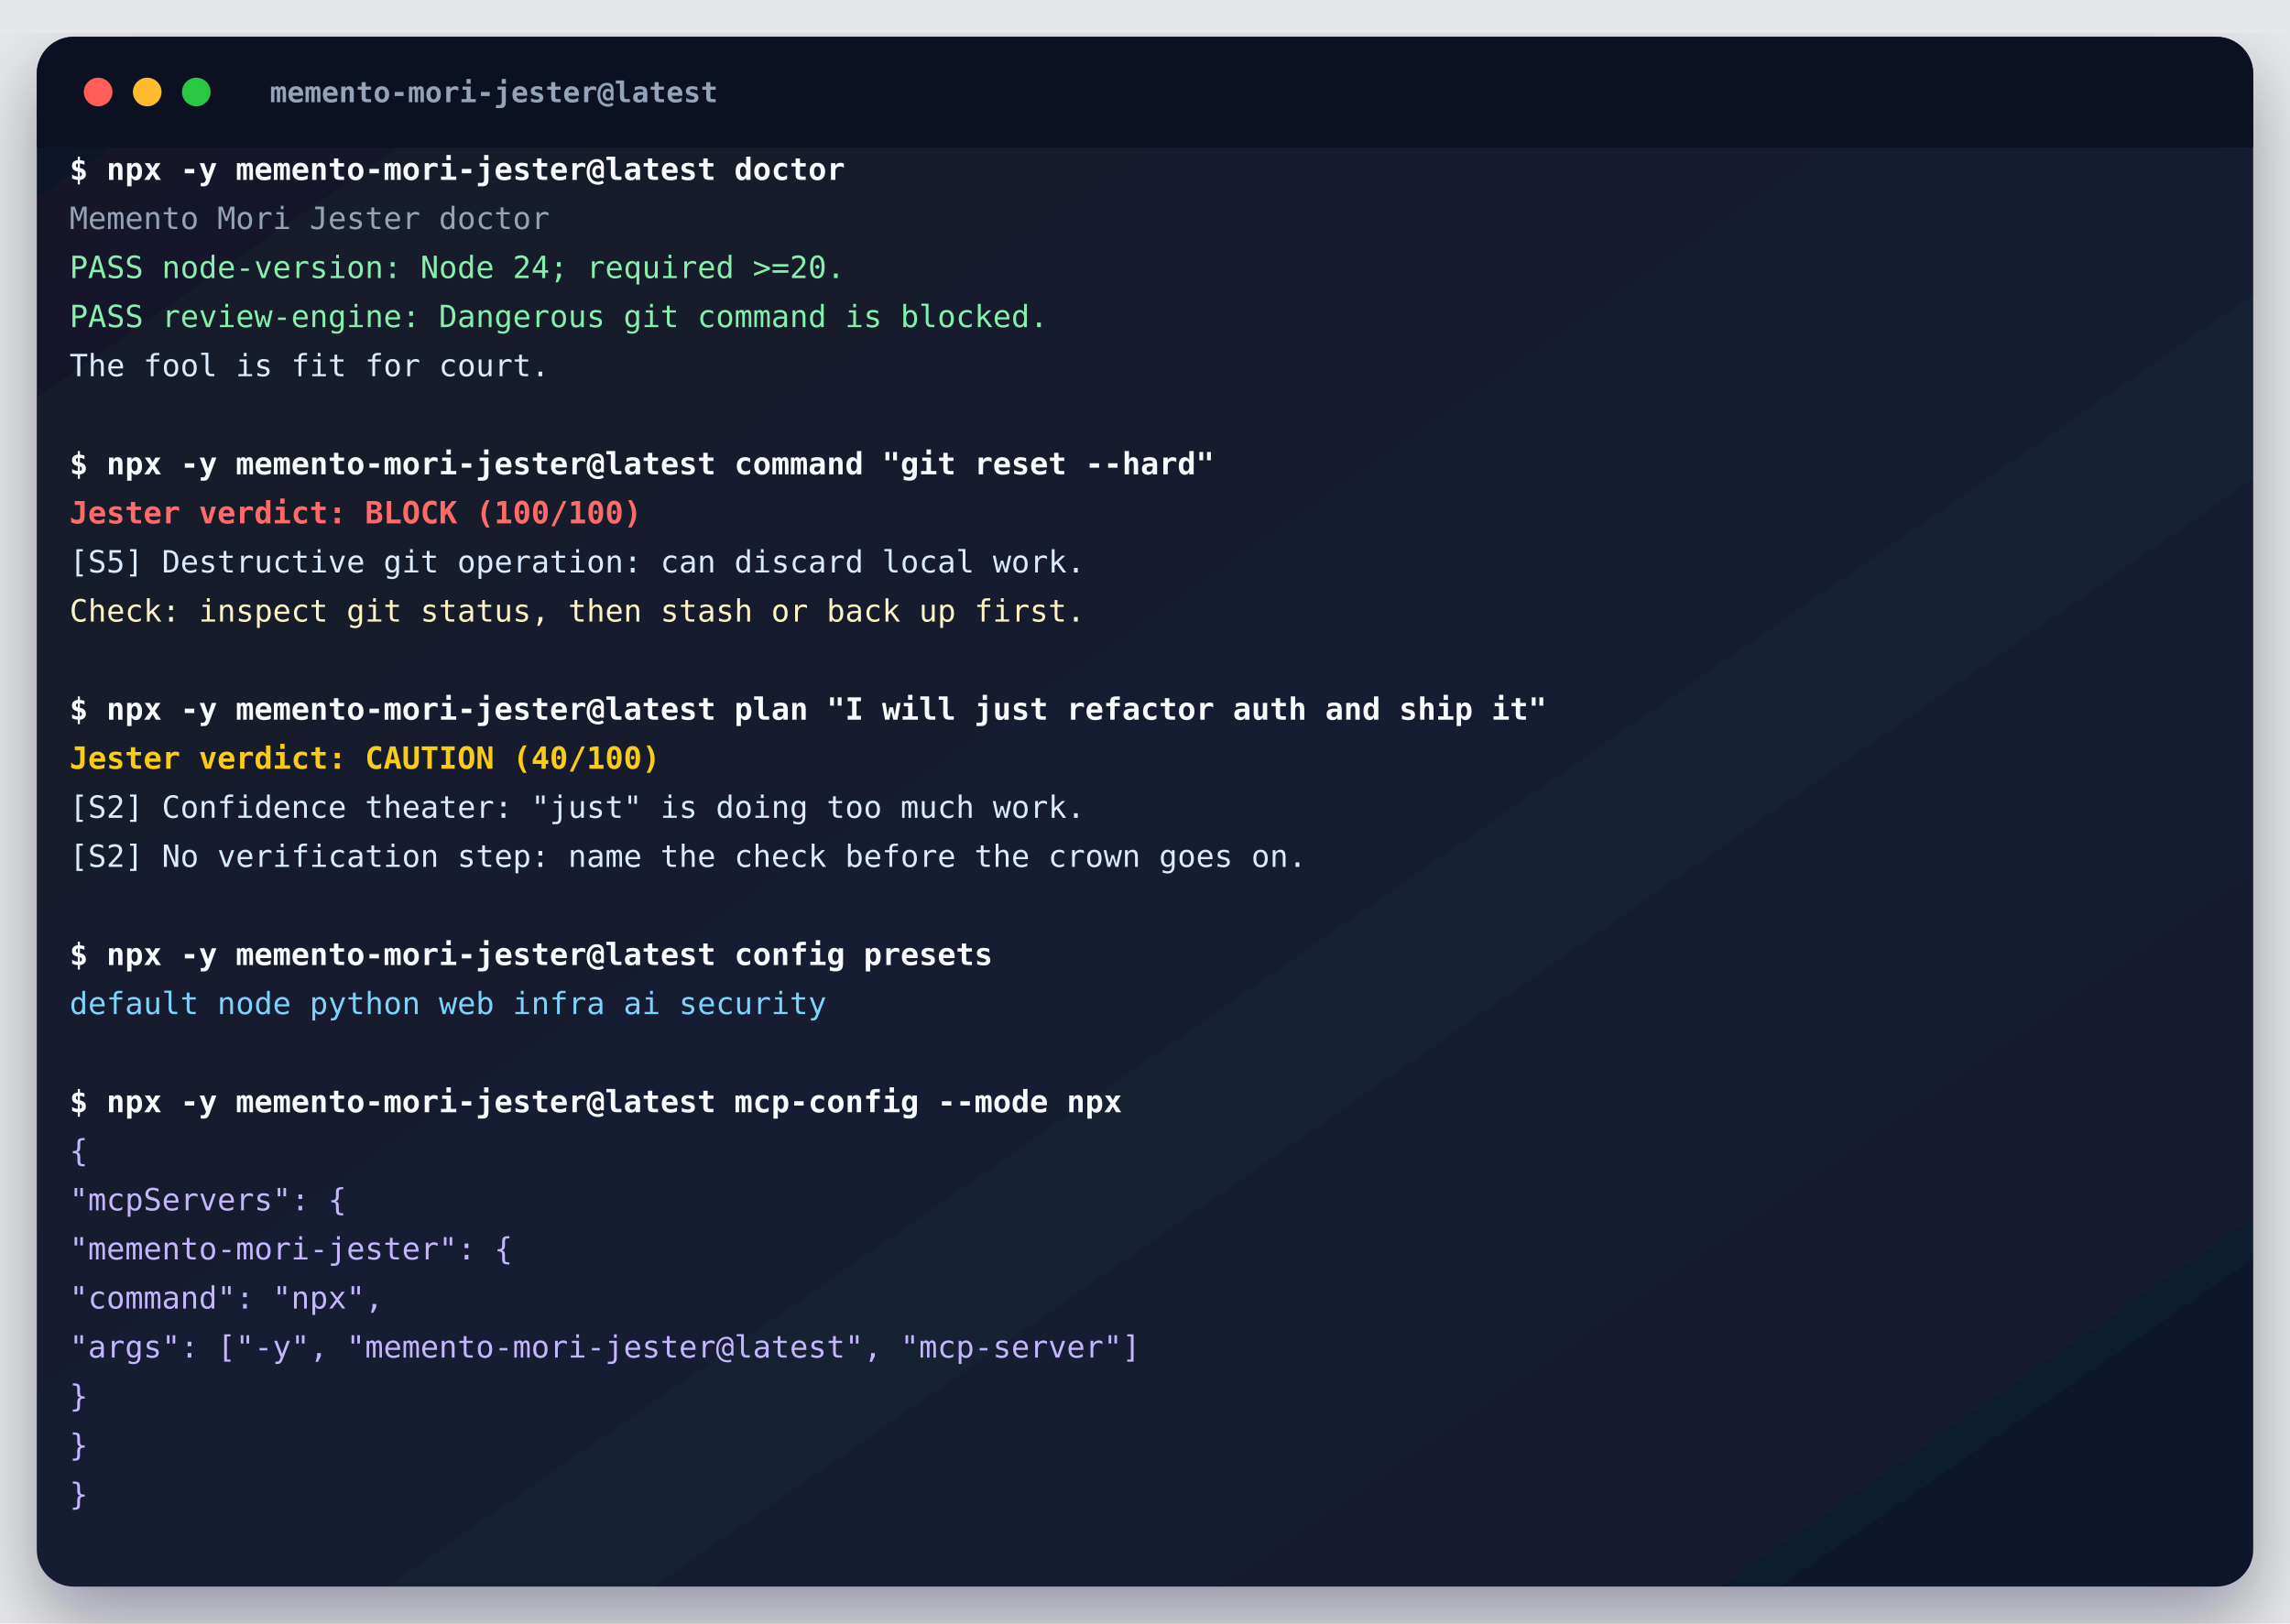
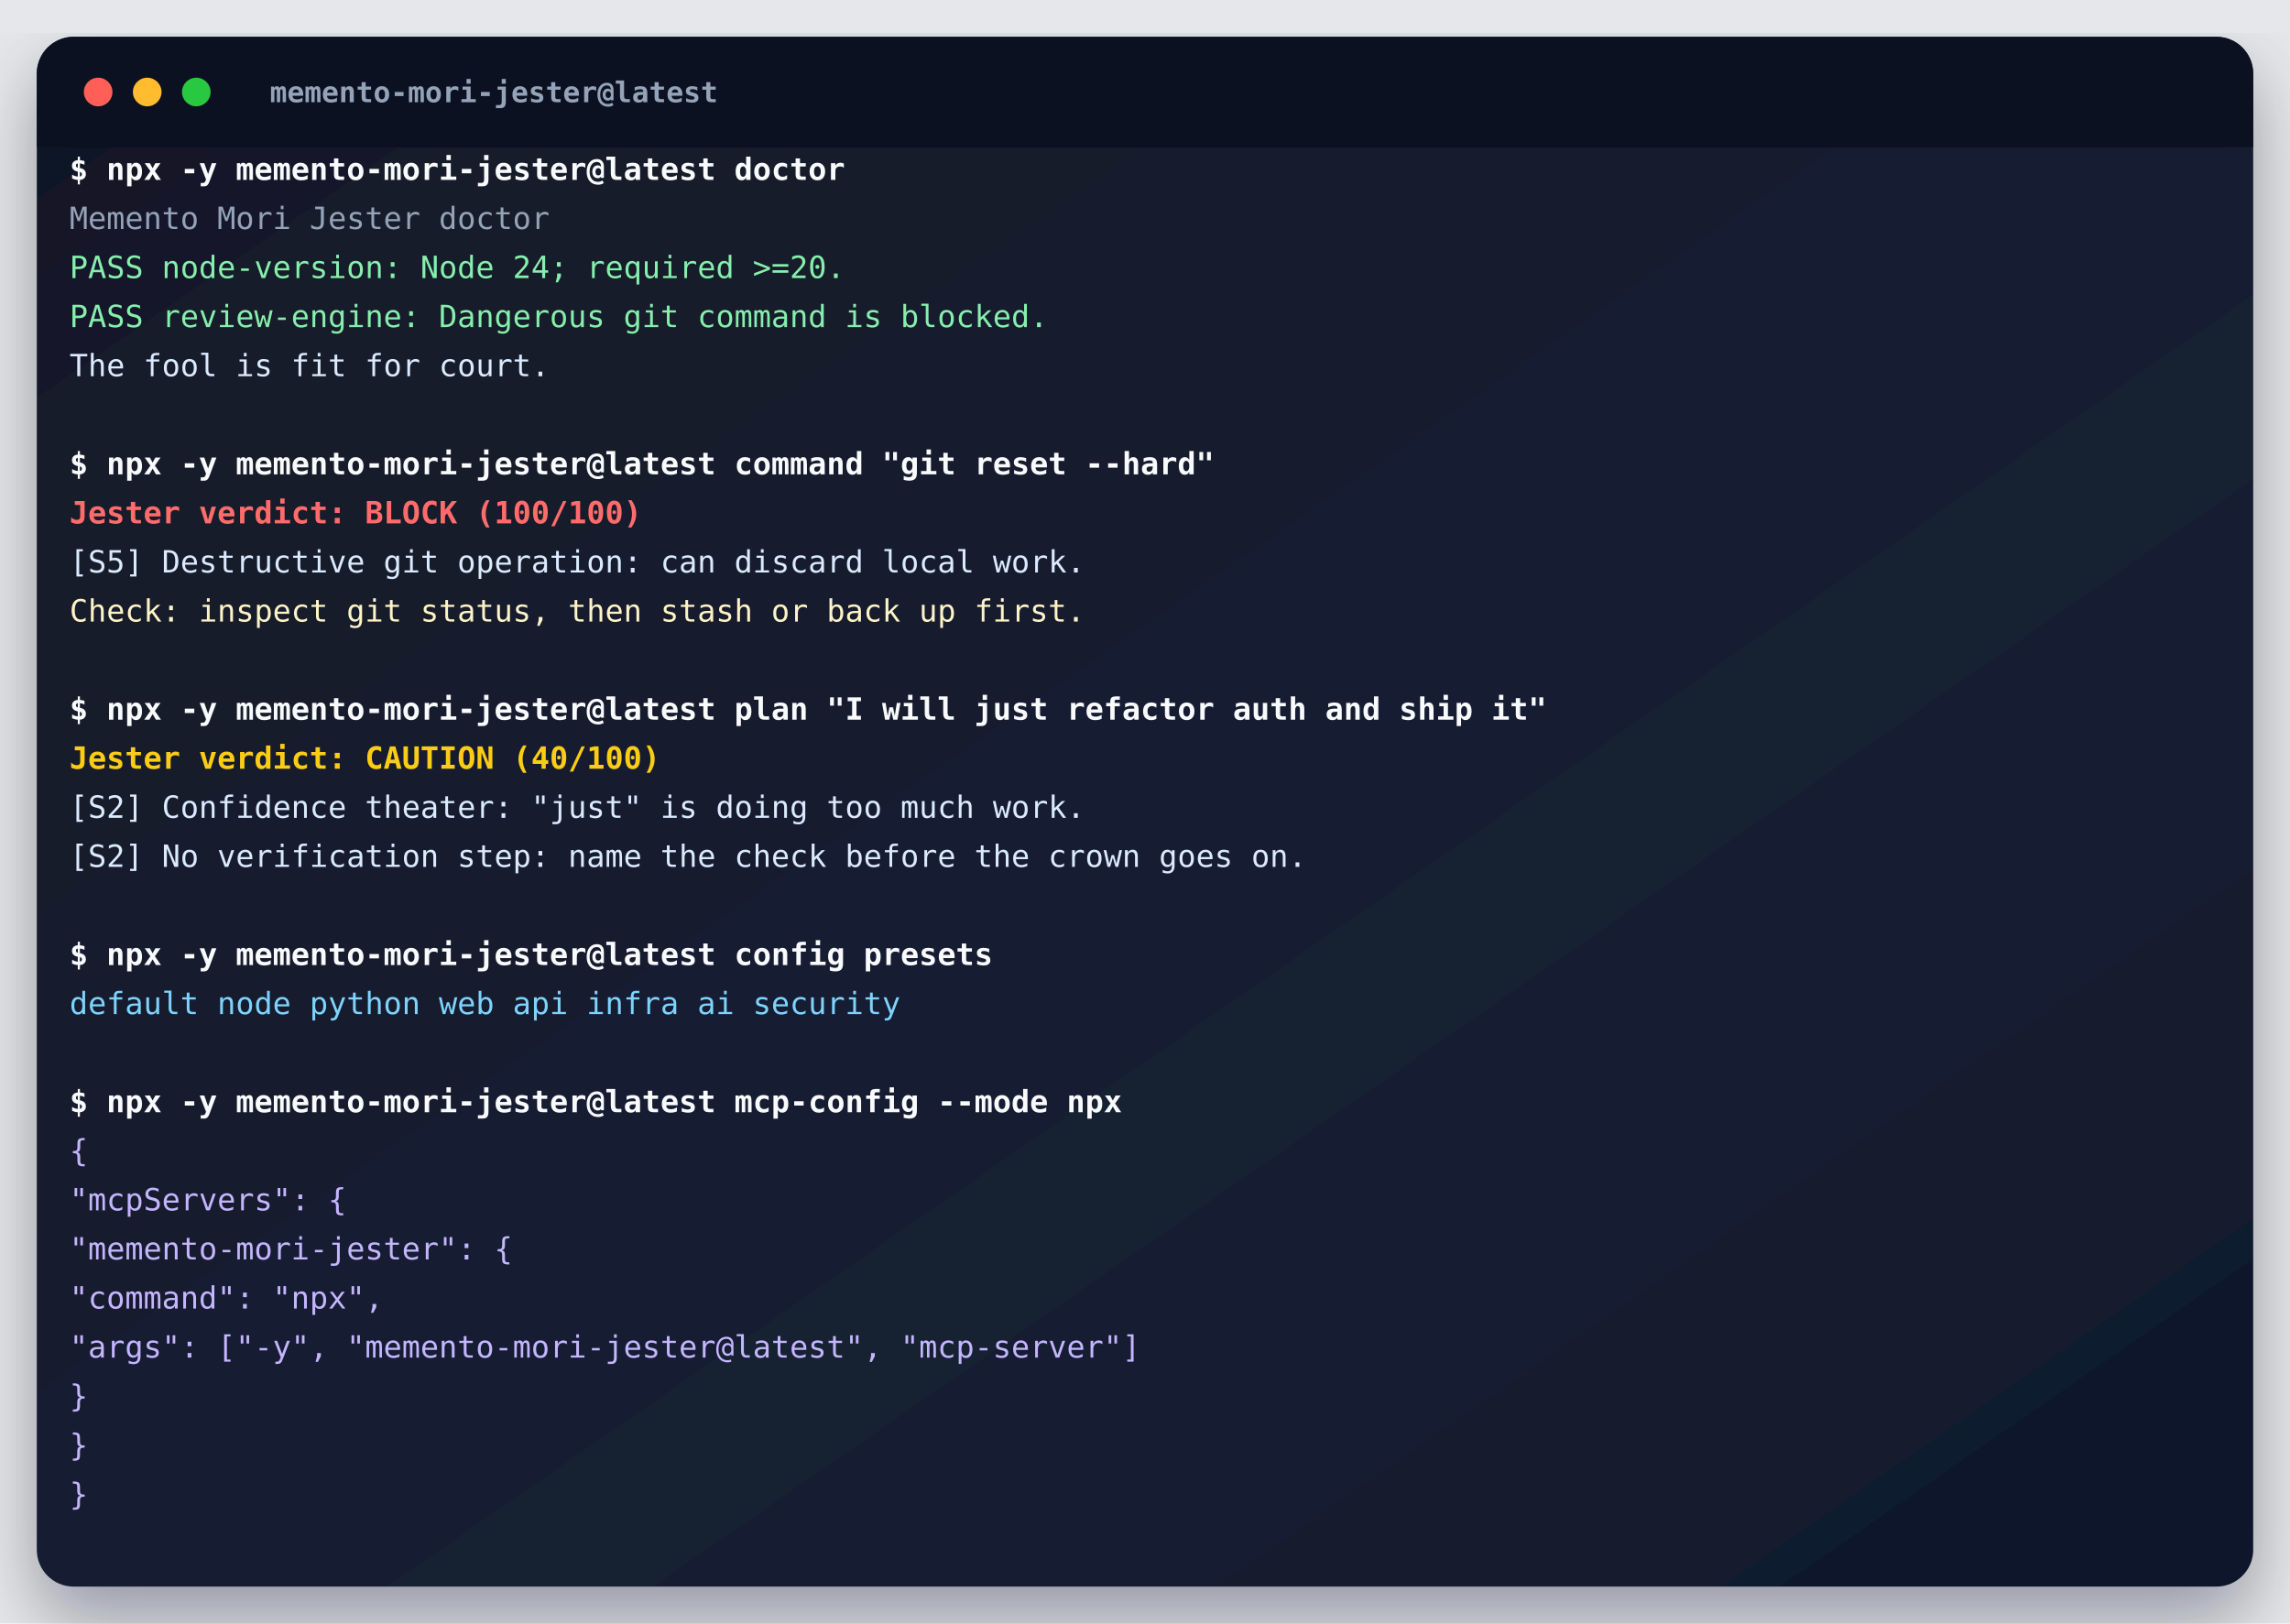
<svg xmlns="http://www.w3.org/2000/svg" width="1120" height="794" viewBox="0 0 1120 794" role="img" aria-labelledby="title desc">
  <defs>
    <linearGradient id="bg" x1="0" x2="1" y1="0" y2="1">
      <stop offset="0%" stop-color="#111827" />
      <stop offset="62%" stop-color="#172033" />
      <stop offset="100%" stop-color="#0f172a" />
    </linearGradient>
    <filter id="shadow" x="-4%" y="-4%" width="108%" height="108%">
      <feDropShadow dx="0" dy="16" stdDeviation="18" flood-color="#020617" flood-opacity="0.35" />
    </filter>
  </defs>
  <rect width="100%" height="100%" fill="#e5e7eb" />
  <rect x="18" y="18" width="1084" height="758" rx="18" fill="url(#bg)" filter="url(#shadow)" />
  <rect x="18" y="18" width="1084" height="54" rx="18" fill="#0b1120" />
  <rect x="18" y="54" width="1084" height="18" fill="#0b1120" />
  <circle cx="48" cy="45" r="7" fill="#ff5f57" />
  <circle cx="72" cy="45" r="7" fill="#febc2e" />
  <circle cx="96" cy="45" r="7" fill="#28c840" />
  <text x="132" y="50" style="fill:#94a3b8;font:600 14px ui-monospace, SFMono-Regular, Menlo, Consolas, monospace">memento-mori-jester@latest</text>
  <g style="font:15px ui-monospace, SFMono-Regular, Menlo, Consolas, monospace">
    <text x="34" y="88" style="fill:#f8fafc;font-weight:700">$ npx -y memento-mori-jester@latest doctor</text>
    <text x="34" y="112" style="fill:#94a3b8">Memento Mori Jester doctor</text>
    <text x="34" y="136" style="fill:#86efac">PASS node-version: Node 24; required &gt;=20.</text>
    <text x="34" y="160" style="fill:#86efac">PASS review-engine: Dangerous git command is blocked.</text>
    <text x="34" y="184" style="fill:#dbeafe">The fool is fit for court.</text>
    <text x="34" y="208" style="fill:#dbeafe" />
    <text x="34" y="232" style="fill:#f8fafc;font-weight:700">$ npx -y memento-mori-jester@latest command "git reset --hard"</text>
    <text x="34" y="256" style="fill:#ff6b6b;font-weight:700">Jester verdict: BLOCK (100/100)</text>
    <text x="34" y="280" style="fill:#dbeafe">[S5] Destructive git operation: can discard local work.</text>
    <text x="34" y="304" style="fill:#fef3c7">Check: inspect git status, then stash or back up first.</text>
    <text x="34" y="328" style="fill:#dbeafe" />
    <text x="34" y="352" style="fill:#f8fafc;font-weight:700">$ npx -y memento-mori-jester@latest plan "I will just refactor auth and ship it"</text>
    <text x="34" y="376" style="fill:#facc15;font-weight:700">Jester verdict: CAUTION (40/100)</text>
    <text x="34" y="400" style="fill:#dbeafe">[S2] Confidence theater: "just" is doing too much work.</text>
    <text x="34" y="424" style="fill:#dbeafe">[S2] No verification step: name the check before the crown goes on.</text>
    <text x="34" y="448" style="fill:#dbeafe" />
    <text x="34" y="472" style="fill:#f8fafc;font-weight:700">$ npx -y memento-mori-jester@latest config presets</text>
-     <text x="34" y="496" style="fill:#7dd3fc">default   node   python   web   infra   ai   security</text>
+     <text x="34" y="496" style="fill:#7dd3fc">default   node   python   web   api   infra   ai   security</text>
    <text x="34" y="520" style="fill:#dbeafe" />
    <text x="34" y="544" style="fill:#f8fafc;font-weight:700">$ npx -y memento-mori-jester@latest mcp-config --mode npx</text>
    <text x="34" y="568" style="fill:#c4b5fd">{</text>
    <text x="34" y="592" style="fill:#c4b5fd">  "mcpServers": {</text>
    <text x="34" y="616" style="fill:#c4b5fd">    "memento-mori-jester": {</text>
    <text x="34" y="640" style="fill:#c4b5fd">      "command": "npx",</text>
    <text x="34" y="664" style="fill:#c4b5fd">      "args": ["-y", "memento-mori-jester@latest", "mcp-server"]</text>
    <text x="34" y="688" style="fill:#c4b5fd">    }</text>
    <text x="34" y="712" style="fill:#c4b5fd">  }</text>
    <text x="34" y="736" style="fill:#c4b5fd">}</text>
  </g>
</svg>
